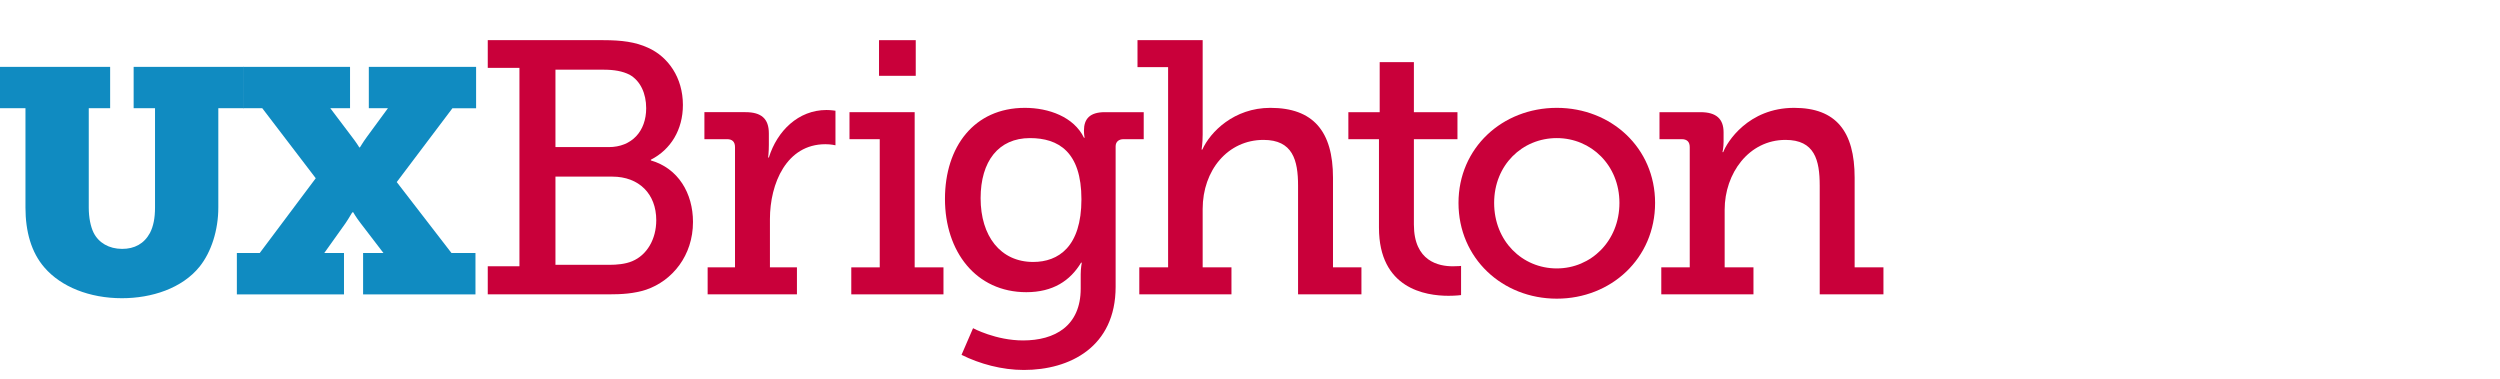
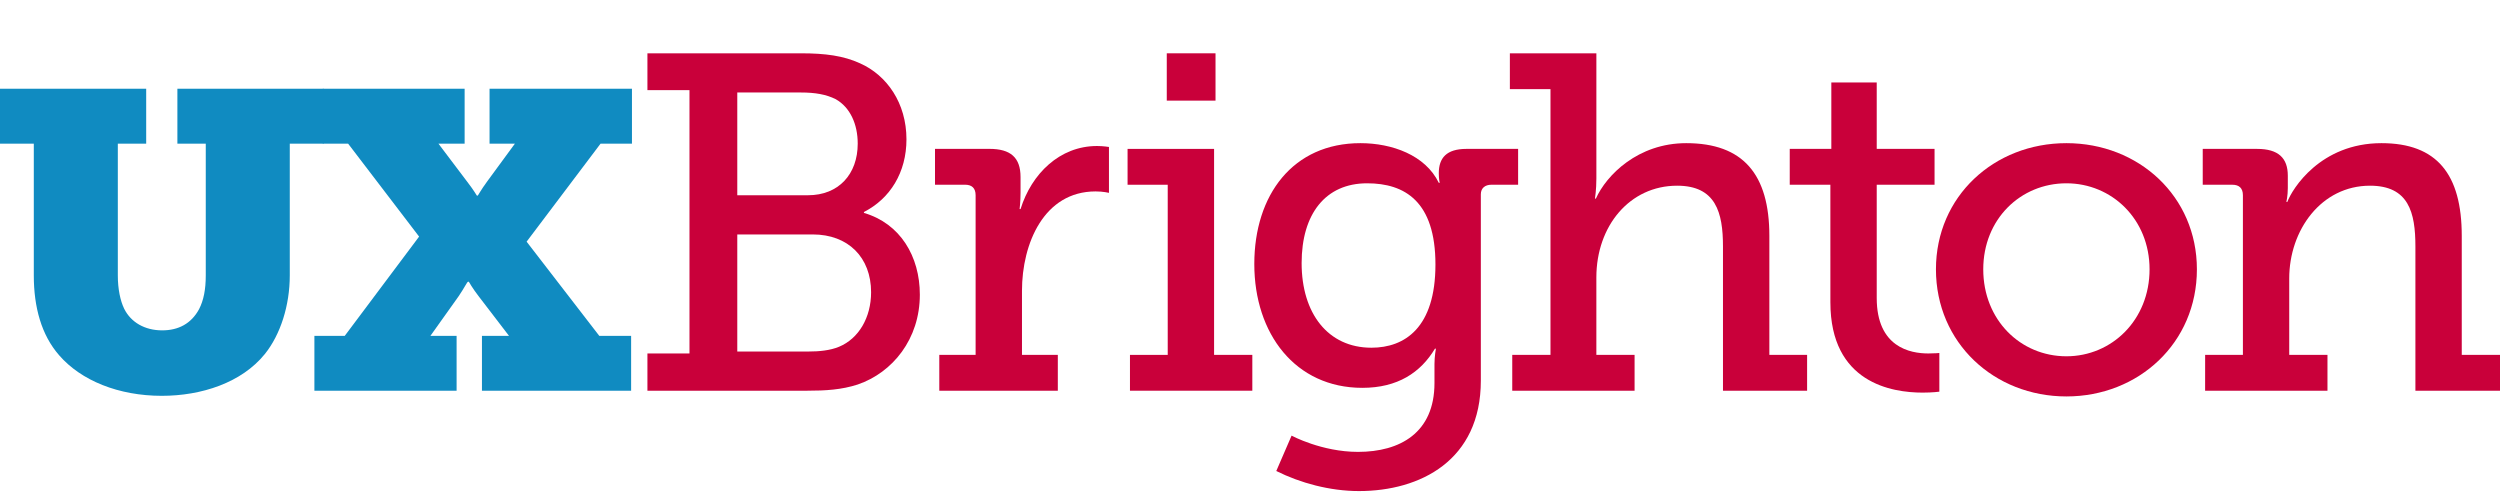
- <svg xmlns="http://www.w3.org/2000/svg" version="1.1" id="Layer_1" x="0px" y="0px" width="370px" height="56px" viewBox="0 0 370 56" enable-background="new 0 0 370 56" xml:space="preserve">
+ <svg xmlns="http://www.w3.org/2000/svg" version="1.1" id="Layer_1" x="0px" y="0px" width="278.75px" height="56px" viewBox="0 0 278.75 56" enable-background="new 0 0 278.75 56" xml:space="preserve">
  <SCRIPT />
-   <path fill="#C9003A" d="M72.188,43.565h17.798c2.078,0,3.837-0.106,5.649-0.692c3.89-1.333,6.927-5.063,6.927-10.02  c0-4.261-2.185-7.938-6.234-9.111v-0.106c2.931-1.492,4.742-4.423,4.742-8.1c0-4.05-2.185-7.141-5.168-8.473  c-1.866-0.853-3.891-1.119-6.608-1.119H72.188v4.104h4.689v29.361h-4.689V43.565z M82.207,21.771V10.313h7.087  c1.599,0,2.824,0.213,3.89,0.747c1.599,0.906,2.452,2.771,2.452,4.955c0,3.411-2.131,5.755-5.542,5.755H82.207z M82.207,39.195  V26.14h8.419c3.943,0,6.501,2.558,6.501,6.445c0,2.825-1.385,5.171-3.57,6.077c-1.013,0.427-2.292,0.532-3.357,0.532H82.207z" />
-   <path fill="#C9003A" d="M104.732,43.565h13.215v-3.996h-3.997v-7.143c0-5.273,2.452-11.082,8.207-11.082  c0.853,0,1.492,0.16,1.492,0.16v-5.116c0,0-0.64-0.107-1.333-0.107c-4.156,0-7.3,3.091-8.526,7.034h-0.106  c0,0,0.106-0.799,0.106-1.865v-1.706c0-2.185-1.119-3.144-3.463-3.144h-6.075v3.997h3.357c0.746,0,1.172,0.373,1.172,1.172v17.798  h-4.05V43.565z" />
-   <path fill="#C9003A" d="M130.095,11.22h5.435V5.944h-5.435V11.22z M125.991,43.565h13.643v-3.996h-4.264V16.602h-9.645v3.997h4.476  v18.971h-4.21V43.565z" />
-   <path fill="#C9003A" d="M144.012,48.573l-1.706,3.944c2.664,1.332,5.968,2.238,9.219,2.238c6.821,0,13.588-3.411,13.588-12.31  V21.664c0-0.693,0.479-1.066,1.173-1.066h2.984v-3.997h-5.755c-2.238,0-3.09,1.013-3.09,2.718c0,0.693,0.106,1.066,0.106,1.066  h-0.106c-1.492-3.091-5.222-4.423-8.74-4.423c-7.513,0-11.83,5.755-11.83,13.481c0,7.779,4.583,13.801,12.043,13.801  c3.943,0,6.501-1.705,8.1-4.369h0.106c0,0-0.16,0.852-0.16,1.705v2.131c0,5.543-3.837,7.674-8.526,7.674  C147.368,50.385,144.012,48.573,144.012,48.573z M152.911,38.769c-4.85,0-7.78-3.838-7.78-9.431c0-5.489,2.665-8.9,7.3-8.9  c4.21,0,7.621,2.025,7.621,9.059C160.051,36.53,156.641,38.769,152.911,38.769z" />
-   <path fill="#C9003A" d="M168.616,43.565h13.64v-3.996h-4.262v-8.633c0-5.755,3.729-10.231,9.005-10.231  c4.316,0,5.114,2.984,5.114,6.768v16.093h9.379v-3.996h-4.209V26.3c0-6.874-2.931-10.338-9.272-10.338  c-5.381,0-8.897,3.57-10.07,6.181h-0.105c0,0,0.159-0.959,0.159-2.238V5.944h-9.645V9.94h4.529v29.628h-4.263V43.565z" />
-   <path fill="#C9003A" d="M204.088,33.706c0,9.006,6.874,10.072,10.285,10.072c1.119,0,1.865-0.106,1.865-0.106v-4.315  c0,0-0.48,0.053-1.227,0.053c-2.025,0-5.755-0.693-5.755-6.183V20.598h6.448v-3.997h-6.448V9.195h-5.062v7.407h-4.637v3.997h4.53  V33.706z" />
-   <path fill="#C9003A" d="M215.858,30.03c0,8.206,6.5,14.173,14.547,14.173s14.548-5.968,14.548-14.173  c0-8.153-6.501-14.068-14.548-14.068S215.858,21.877,215.858,30.03z M221.133,30.03c0-5.595,4.157-9.592,9.271-9.592  c5.062,0,9.272,3.997,9.272,9.592c0,5.647-4.21,9.697-9.272,9.697C225.291,39.727,221.133,35.677,221.133,30.03z" />
-   <path fill="#C9003A" d="M245.87,43.565h13.643v-3.996h-4.264v-8.526c0-5.382,3.57-10.338,9.007-10.338  c4.315,0,5.062,2.984,5.062,6.768v16.093h9.432v-3.996h-4.264V26.3c0-6.874-2.771-10.338-8.952-10.338  c-6.821,0-9.965,5.115-10.498,6.554h-0.106c0,0,0.16-0.692,0.16-1.545v-1.385c0-1.972-1.066-2.984-3.411-2.984h-6.075v3.997h3.304  c0.746,0,1.174,0.373,1.174,1.172v17.798h-4.211V43.565z" />
-   <path fill="#108BC1" d="M3.769,30.713c0,3.531,0.847,6.64,2.826,8.9c2.449,2.827,6.641,4.522,11.445,4.522  c4.427,0,8.902-1.46,11.492-4.663c1.743-2.166,2.779-5.418,2.779-8.76V16.018h3.768V9.895h-16.3v6.123h3.164v14.695  c0,1.552-0.237,2.777-0.751,3.767c-0.87,1.602-2.293,2.355-4.113,2.355c-1.938,0-3.48-0.896-4.231-2.403  c-0.436-0.895-0.712-2.214-0.712-3.719V16.018h3.164V9.895H0v6.123h3.769V30.713z" />
-   <path fill="#108BC1" d="M35.055,43.571h15.856v-6.123h-2.92l3.156-4.428c0.613-0.896,0.942-1.602,1.036-1.602h0.095  c0,0,0.423,0.753,1.083,1.602l3.392,4.428h-3.015v6.123H70.37v-6.123H66.82l-8.102-10.502l8.243-10.927h3.502V9.895H54.585v6.123  h2.826l-3.109,4.239c-0.66,0.895-1.036,1.602-1.036,1.554h-0.094c0,0-0.424-0.707-1.083-1.554l-3.203-4.239h2.92V9.895H35.991v6.123  h2.826L46.73,26.38l-8.29,11.067h-3.385V43.571z" />
+   <path fill="#C9003A" d="M72.188,43.564h17.798c2.078,0,3.838-0.105,5.649-0.691c3.89-1.333,6.927-5.062,6.927-10.02  c0-4.262-2.185-7.938-6.233-9.111v-0.106c2.931-1.492,4.741-4.423,4.741-8.1c0-4.05-2.185-7.141-5.168-8.473  c-1.865-0.853-3.891-1.119-6.607-1.119H72.188v4.104h4.689v29.361h-4.689V43.564z M82.207,21.771V10.313h7.087  c1.599,0,2.824,0.213,3.89,0.747c1.6,0.906,2.452,2.771,2.452,4.955c0,3.411-2.131,5.755-5.542,5.755L82.207,21.771L82.207,21.771z   M82.207,39.195V26.14h8.419c3.942,0,6.501,2.558,6.501,6.445c0,2.825-1.385,5.171-3.57,6.077c-1.013,0.427-2.292,0.531-3.356,0.531  h-7.993V39.195z" />
+   <path fill="#C9003A" d="M104.732,43.564h13.215v-3.996h-3.996v-7.143c0-5.273,2.451-11.082,8.207-11.082  c0.853,0,1.491,0.16,1.491,0.16v-5.116c0,0-0.64-0.107-1.333-0.107c-4.155,0-7.3,3.091-8.525,7.034h-0.106  c0,0,0.106-0.799,0.106-1.865v-1.706c0-2.185-1.119-3.144-3.463-3.144h-6.075v3.997h3.356c0.746,0,1.172,0.373,1.172,1.172v17.797  h-4.05L104.732,43.564L104.732,43.564z" />
+   <path fill="#C9003A" d="M130.095,11.22h5.435V5.944h-5.435V11.22z M125.991,43.564h13.643v-3.996h-4.264V16.602h-9.646v3.997h4.477  V39.57h-4.21V43.564z" />
+   <path fill="#C9003A" d="M144.012,48.573l-1.706,3.944c2.664,1.332,5.968,2.237,9.219,2.237c6.821,0,13.588-3.411,13.588-12.31  V21.664c0-0.693,0.479-1.066,1.174-1.066h2.983v-3.997h-5.755c-2.238,0-3.09,1.013-3.09,2.718c0,0.693,0.105,1.066,0.105,1.066  h-0.105c-1.492-3.091-5.222-4.423-8.74-4.423c-7.513,0-11.83,5.755-11.83,13.481c0,7.779,4.583,13.801,12.043,13.801  c3.943,0,6.501-1.705,8.101-4.369h0.105c0,0-0.16,0.852-0.16,1.705v2.131c0,5.543-3.837,7.674-8.525,7.674  C147.368,50.385,144.012,48.573,144.012,48.573z M152.911,38.77c-4.851,0-7.78-3.838-7.78-9.432c0-5.489,2.665-8.9,7.3-8.9  c4.21,0,7.621,2.025,7.621,9.059C160.051,36.53,156.641,38.77,152.911,38.77z" />
+   <path fill="#C9003A" d="M168.616,43.564h13.64v-3.996h-4.262v-8.633c0-5.754,3.729-10.23,9.005-10.23  c4.315,0,5.113,2.984,5.113,6.768v16.093h9.38V39.57h-4.209V26.3c0-6.874-2.932-10.338-9.272-10.338  c-5.381,0-8.897,3.57-10.07,6.181h-0.104c0,0,0.159-0.959,0.159-2.238V5.944h-9.646V9.94h4.529v29.628h-4.263V43.564L168.616,43.564  z" />
+   <path fill="#C9003A" d="M204.088,33.706c0,9.006,6.874,10.071,10.285,10.071c1.119,0,1.864-0.105,1.864-0.105v-4.314  c0,0-0.479,0.053-1.227,0.053c-2.025,0-5.755-0.693-5.755-6.184V20.598h6.448v-3.997h-6.448V9.195h-5.062v7.407h-4.637v3.997h4.53  L204.088,33.706L204.088,33.706z" />
+   <path fill="#C9003A" d="M215.858,30.03c0,8.206,6.5,14.173,14.547,14.173c8.048,0,14.549-5.969,14.549-14.173  c0-8.153-6.501-14.068-14.549-14.068C222.358,15.962,215.858,21.877,215.858,30.03z M221.133,30.03c0-5.595,4.157-9.592,9.271-9.592  c5.062,0,9.272,3.997,9.272,9.592c0,5.646-4.21,9.696-9.272,9.696C225.291,39.727,221.133,35.677,221.133,30.03z" />
+   <path fill="#C9003A" d="M245.87,43.564h13.643v-3.996h-4.264v-8.525c0-5.382,3.569-10.338,9.007-10.338  c4.314,0,5.062,2.984,5.062,6.768v16.093h9.433V39.57h-4.265V26.3c0-6.874-2.771-10.338-8.951-10.338  c-6.821,0-9.966,5.115-10.498,6.554h-0.106c0,0,0.16-0.692,0.16-1.545v-1.385c0-1.972-1.066-2.984-3.411-2.984h-6.075v3.997h3.305  c0.745,0,1.174,0.373,1.174,1.172v17.797h-4.211L245.87,43.564L245.87,43.564z" />
+   <path fill="#108BC1" d="M3.769,30.713c0,3.531,0.848,6.641,2.826,8.9c2.449,2.826,6.641,4.521,11.445,4.521  c4.427,0,8.901-1.46,11.492-4.662c1.742-2.166,2.778-5.418,2.778-8.761V16.018h3.769V9.895H19.779v6.123h3.164v14.695  c0,1.553-0.236,2.777-0.751,3.768c-0.87,1.602-2.293,2.354-4.112,2.354c-1.938,0-3.48-0.896-4.231-2.403  c-0.436-0.895-0.712-2.214-0.712-3.719V16.018H16.3V9.895H0v6.123h3.769V30.713z" />
+   <path fill="#108BC1" d="M35.055,43.57h15.856v-6.122h-2.92l3.155-4.429c0.613-0.896,0.942-1.602,1.036-1.602h0.095  c0,0,0.424,0.753,1.083,1.602l3.393,4.429h-3.016v6.122H70.37v-6.122H66.82l-8.102-10.502l8.243-10.927h3.502V9.895H54.585v6.123  h2.826l-3.109,4.239c-0.66,0.895-1.036,1.602-1.036,1.554h-0.094c0,0-0.424-0.707-1.083-1.554l-3.203-4.239h2.92V9.895H35.991v6.123  h2.825L46.73,26.38l-8.29,11.067h-3.385V43.57z" />
</svg>
